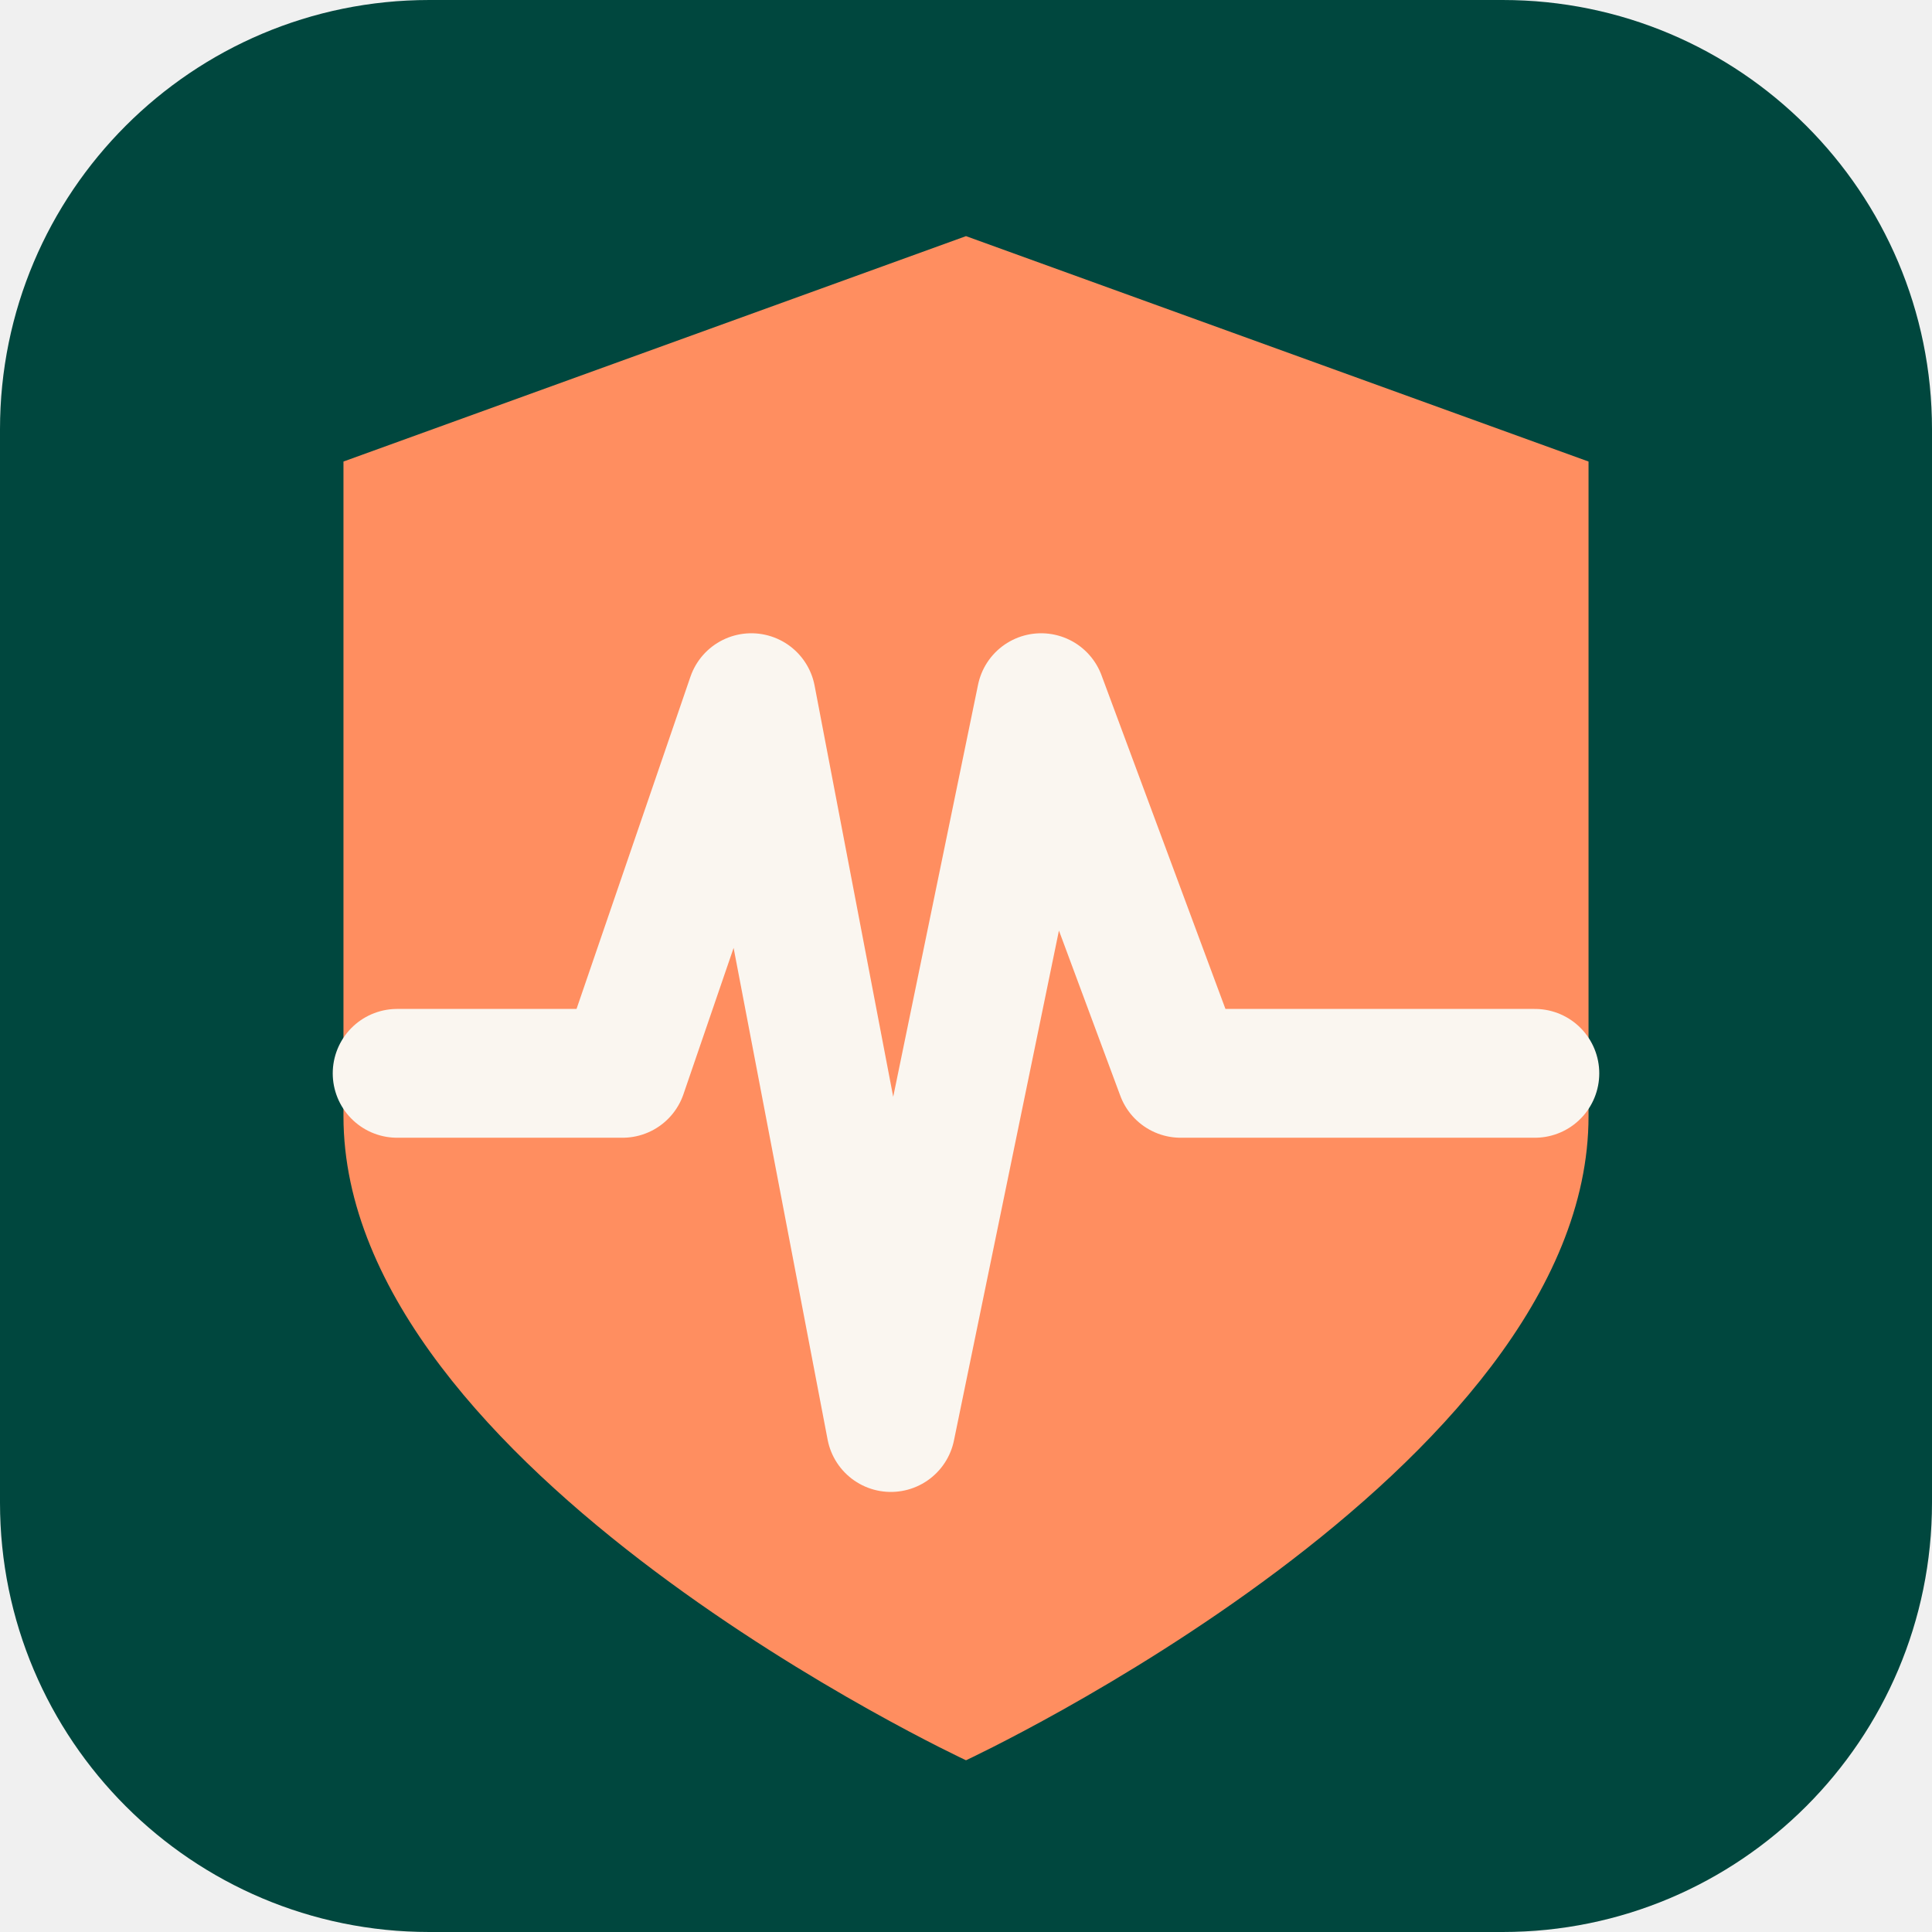
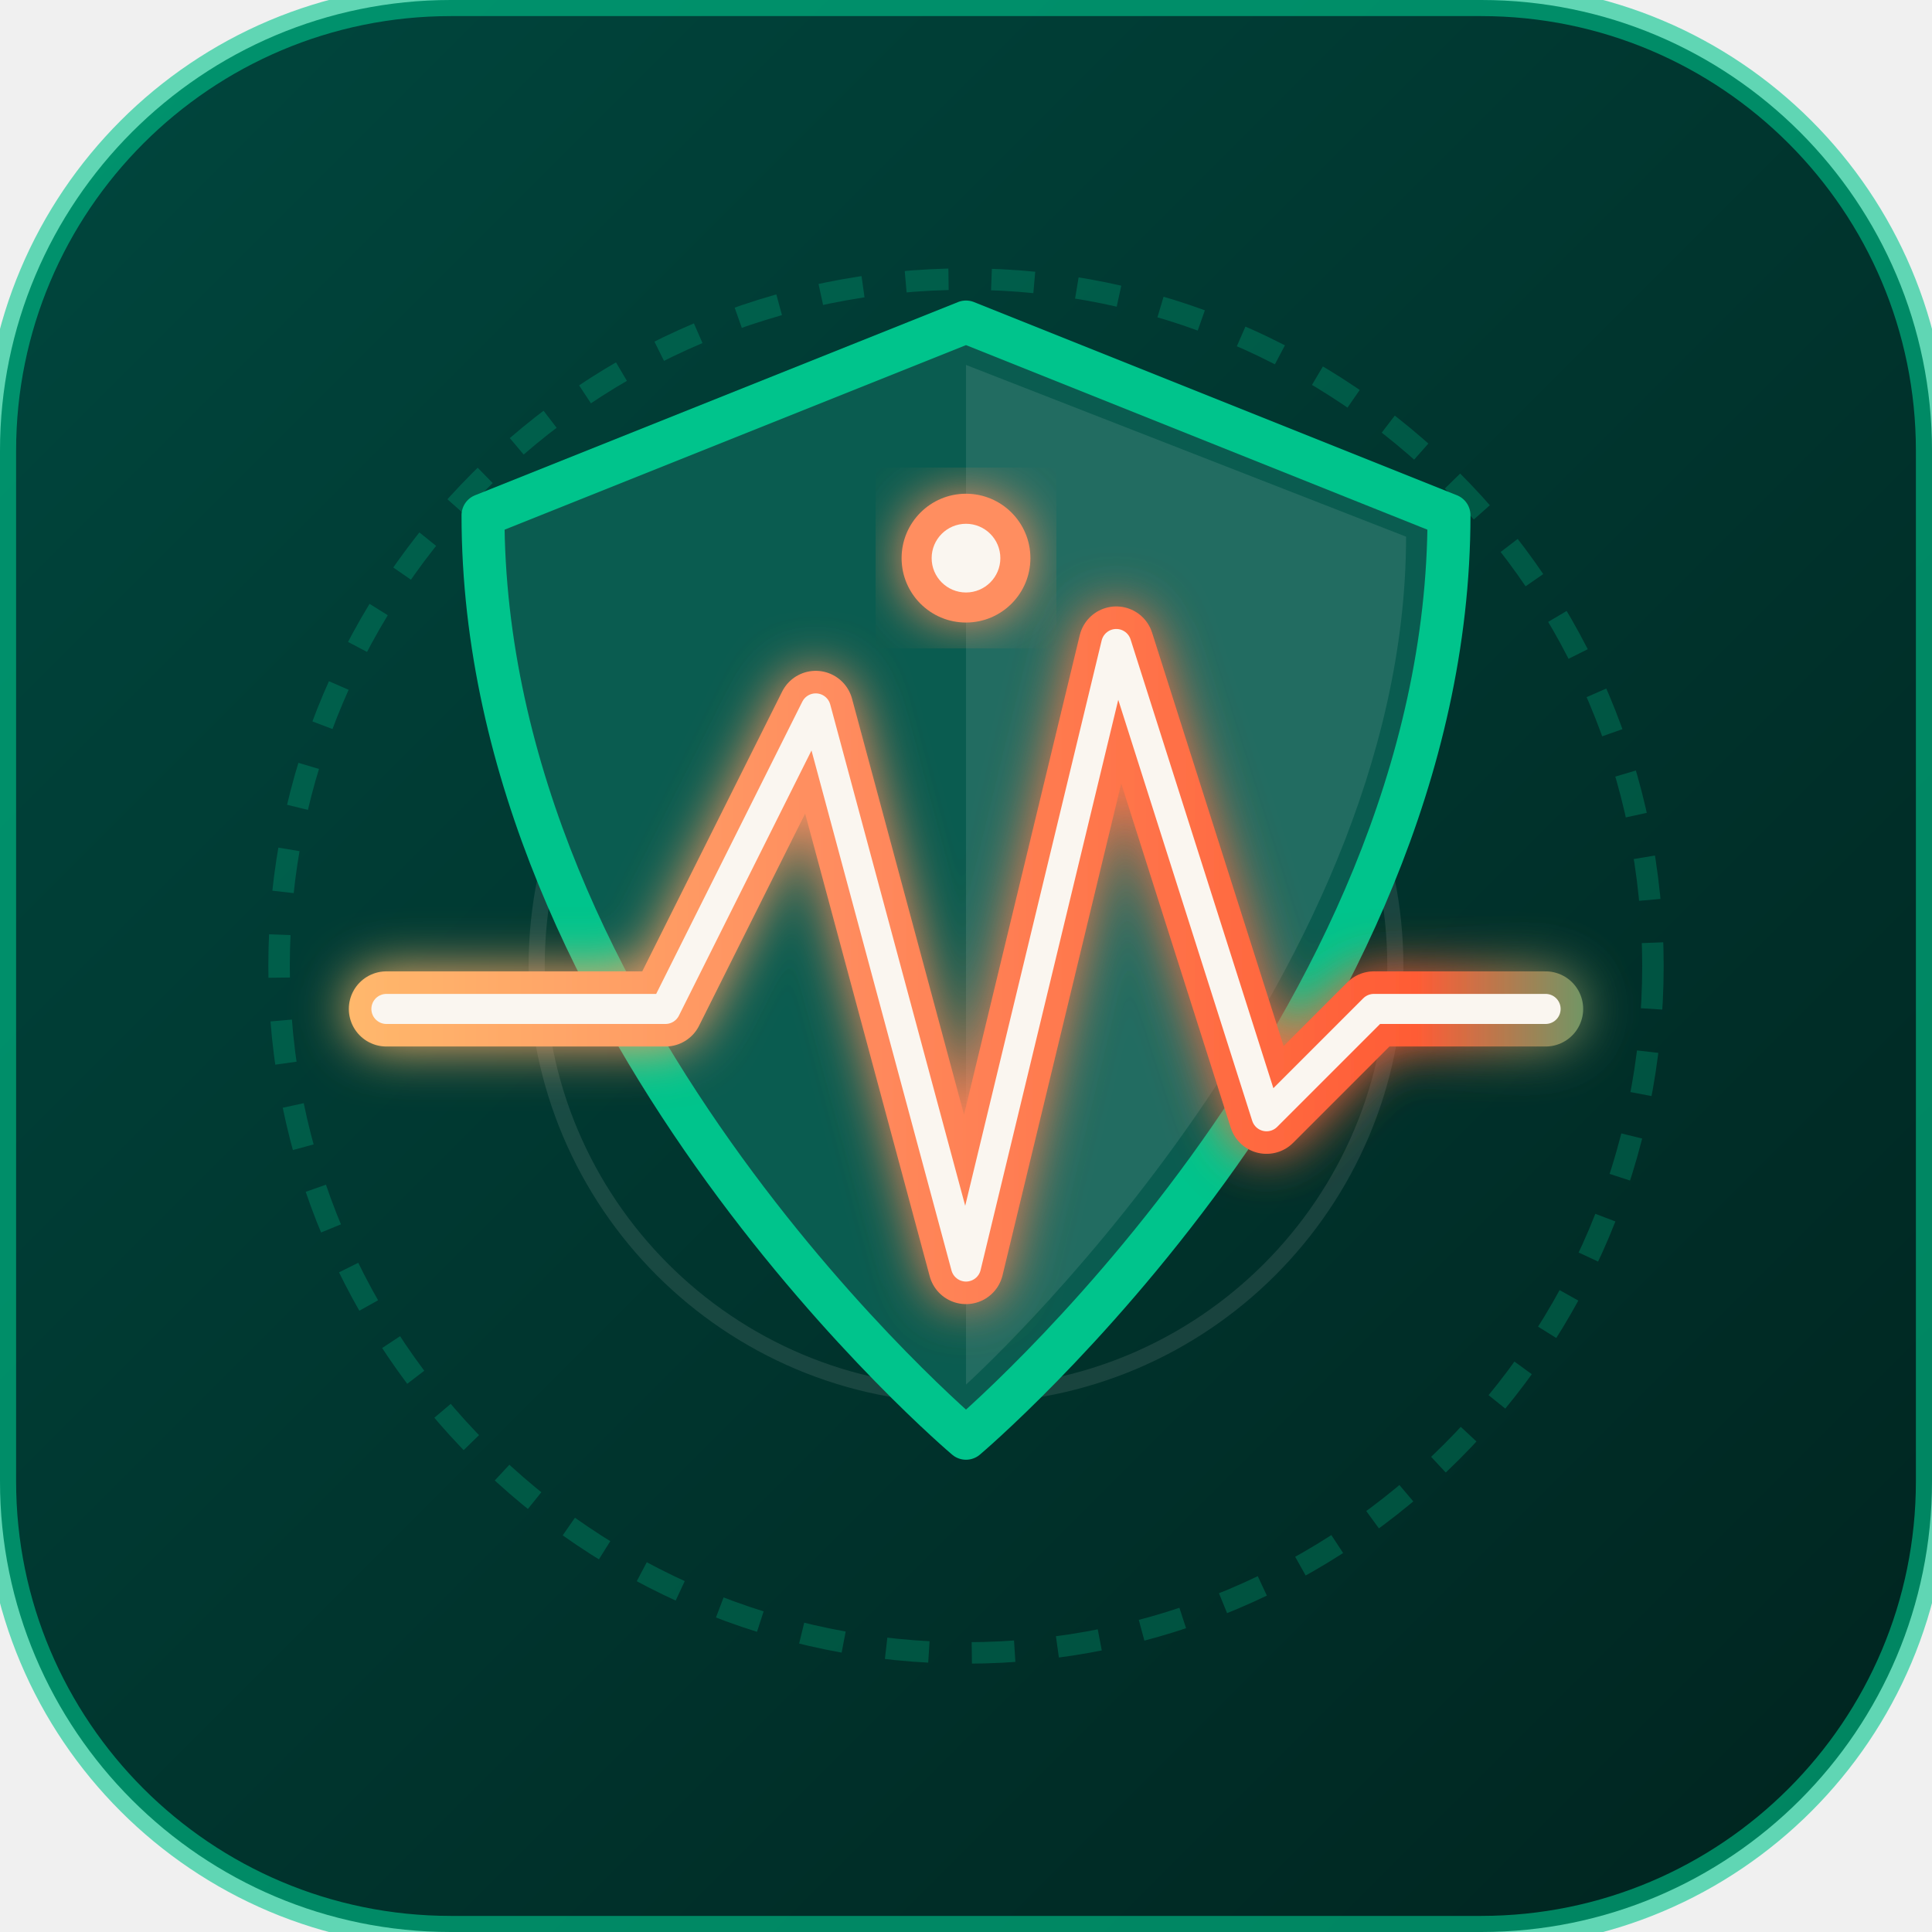
- <svg xmlns="http://www.w3.org/2000/svg" viewBox="0 0 180 180">
-   <rect width="180" height="180" rx="40" fill="#00473E" />
-   <path d="M90 22 L148 43 L148 104 C148 137 90 164 90 164 C90 164 32 137 32 104 L32 43 Z" fill="#FF8E60" />
-   <polyline points="37,100 58,100 70,65 83,133 97,65 110,100 143,100" fill="none" stroke="#FAF6F0" stroke-width="12" stroke-linecap="round" stroke-linejoin="round" />
+ <svg xmlns="http://www.w3.org/2000/svg" viewBox="0 0 180 180" fill="none">
+   <defs>
+     <linearGradient id="apple-bg" x1="0" y1="0" x2="180" y2="180" gradientUnits="userSpaceOnUse">
+       <stop offset="0%" stop-color="#00473E" />
+       <stop offset="100%" stop-color="#00241F" />
+     </linearGradient>
+     <linearGradient id="apple-pulse" x1="20" y1="90" x2="160" y2="90" gradientUnits="userSpaceOnUse">
+       <stop offset="0%" stop-color="#FFC470" />
+       <stop offset="40%" stop-color="#FF8E60" />
+       <stop offset="80%" stop-color="#FF5C35" />
+       <stop offset="100%" stop-color="#00C48C" />
+     </linearGradient>
+     <filter id="apple-glow" x="-20%" y="-20%" width="140%" height="140%">
+       <feGaussianBlur stdDeviation="2.5" result="blur" />
+       <feMerge>
+         <feMergeNode in="blur" />
+         <feMergeNode in="SourceGraphic" />
+       </feMerge>
+     </filter>
+   </defs>
+   <rect width="180" height="180" rx="42" fill="url(#apple-bg)" stroke="#00C48C" stroke-width="3" stroke-opacity="0.6" />
+   <circle cx="90" cy="90" r="64" stroke="#00C48C" stroke-width="2" stroke-opacity="0.25" stroke-dasharray="4 4" />
+   <circle cx="90" cy="90" r="40" stroke="#FAF6F0" stroke-width="1.5" stroke-opacity="0.1" />
+   <path d="M90 30 L135 48 C135 96 90 134 90 134 C90 134 45 96 45 48 Z" fill="#0A5C50" stroke="#00C48C" stroke-width="4" stroke-linejoin="round" />
+   <path d="M90 34 L131 50 C131 92 90 129 90 129 Z" fill="#ffffff" fill-opacity="0.1" />
+   <path d="M36 94 L62 94 L76 66 L90 118 L104 60 L118 104 L128 94 L144 94" fill="none" stroke="url(#apple-pulse)" stroke-width="7" stroke-linecap="round" stroke-linejoin="round" filter="url(#apple-glow)" />
+   <path d="M36 94 L62 94 L76 66 L90 118 L104 60 L118 104 L128 94 L144 94" fill="none" stroke="#FAF6F0" stroke-width="2.8" stroke-linecap="round" stroke-linejoin="round" />
+   <circle cx="90" cy="52" r="6" fill="#FF8E60" filter="url(#apple-glow)" />
+   <circle cx="90" cy="52" r="3.2" fill="#FAF6F0" />
</svg>
